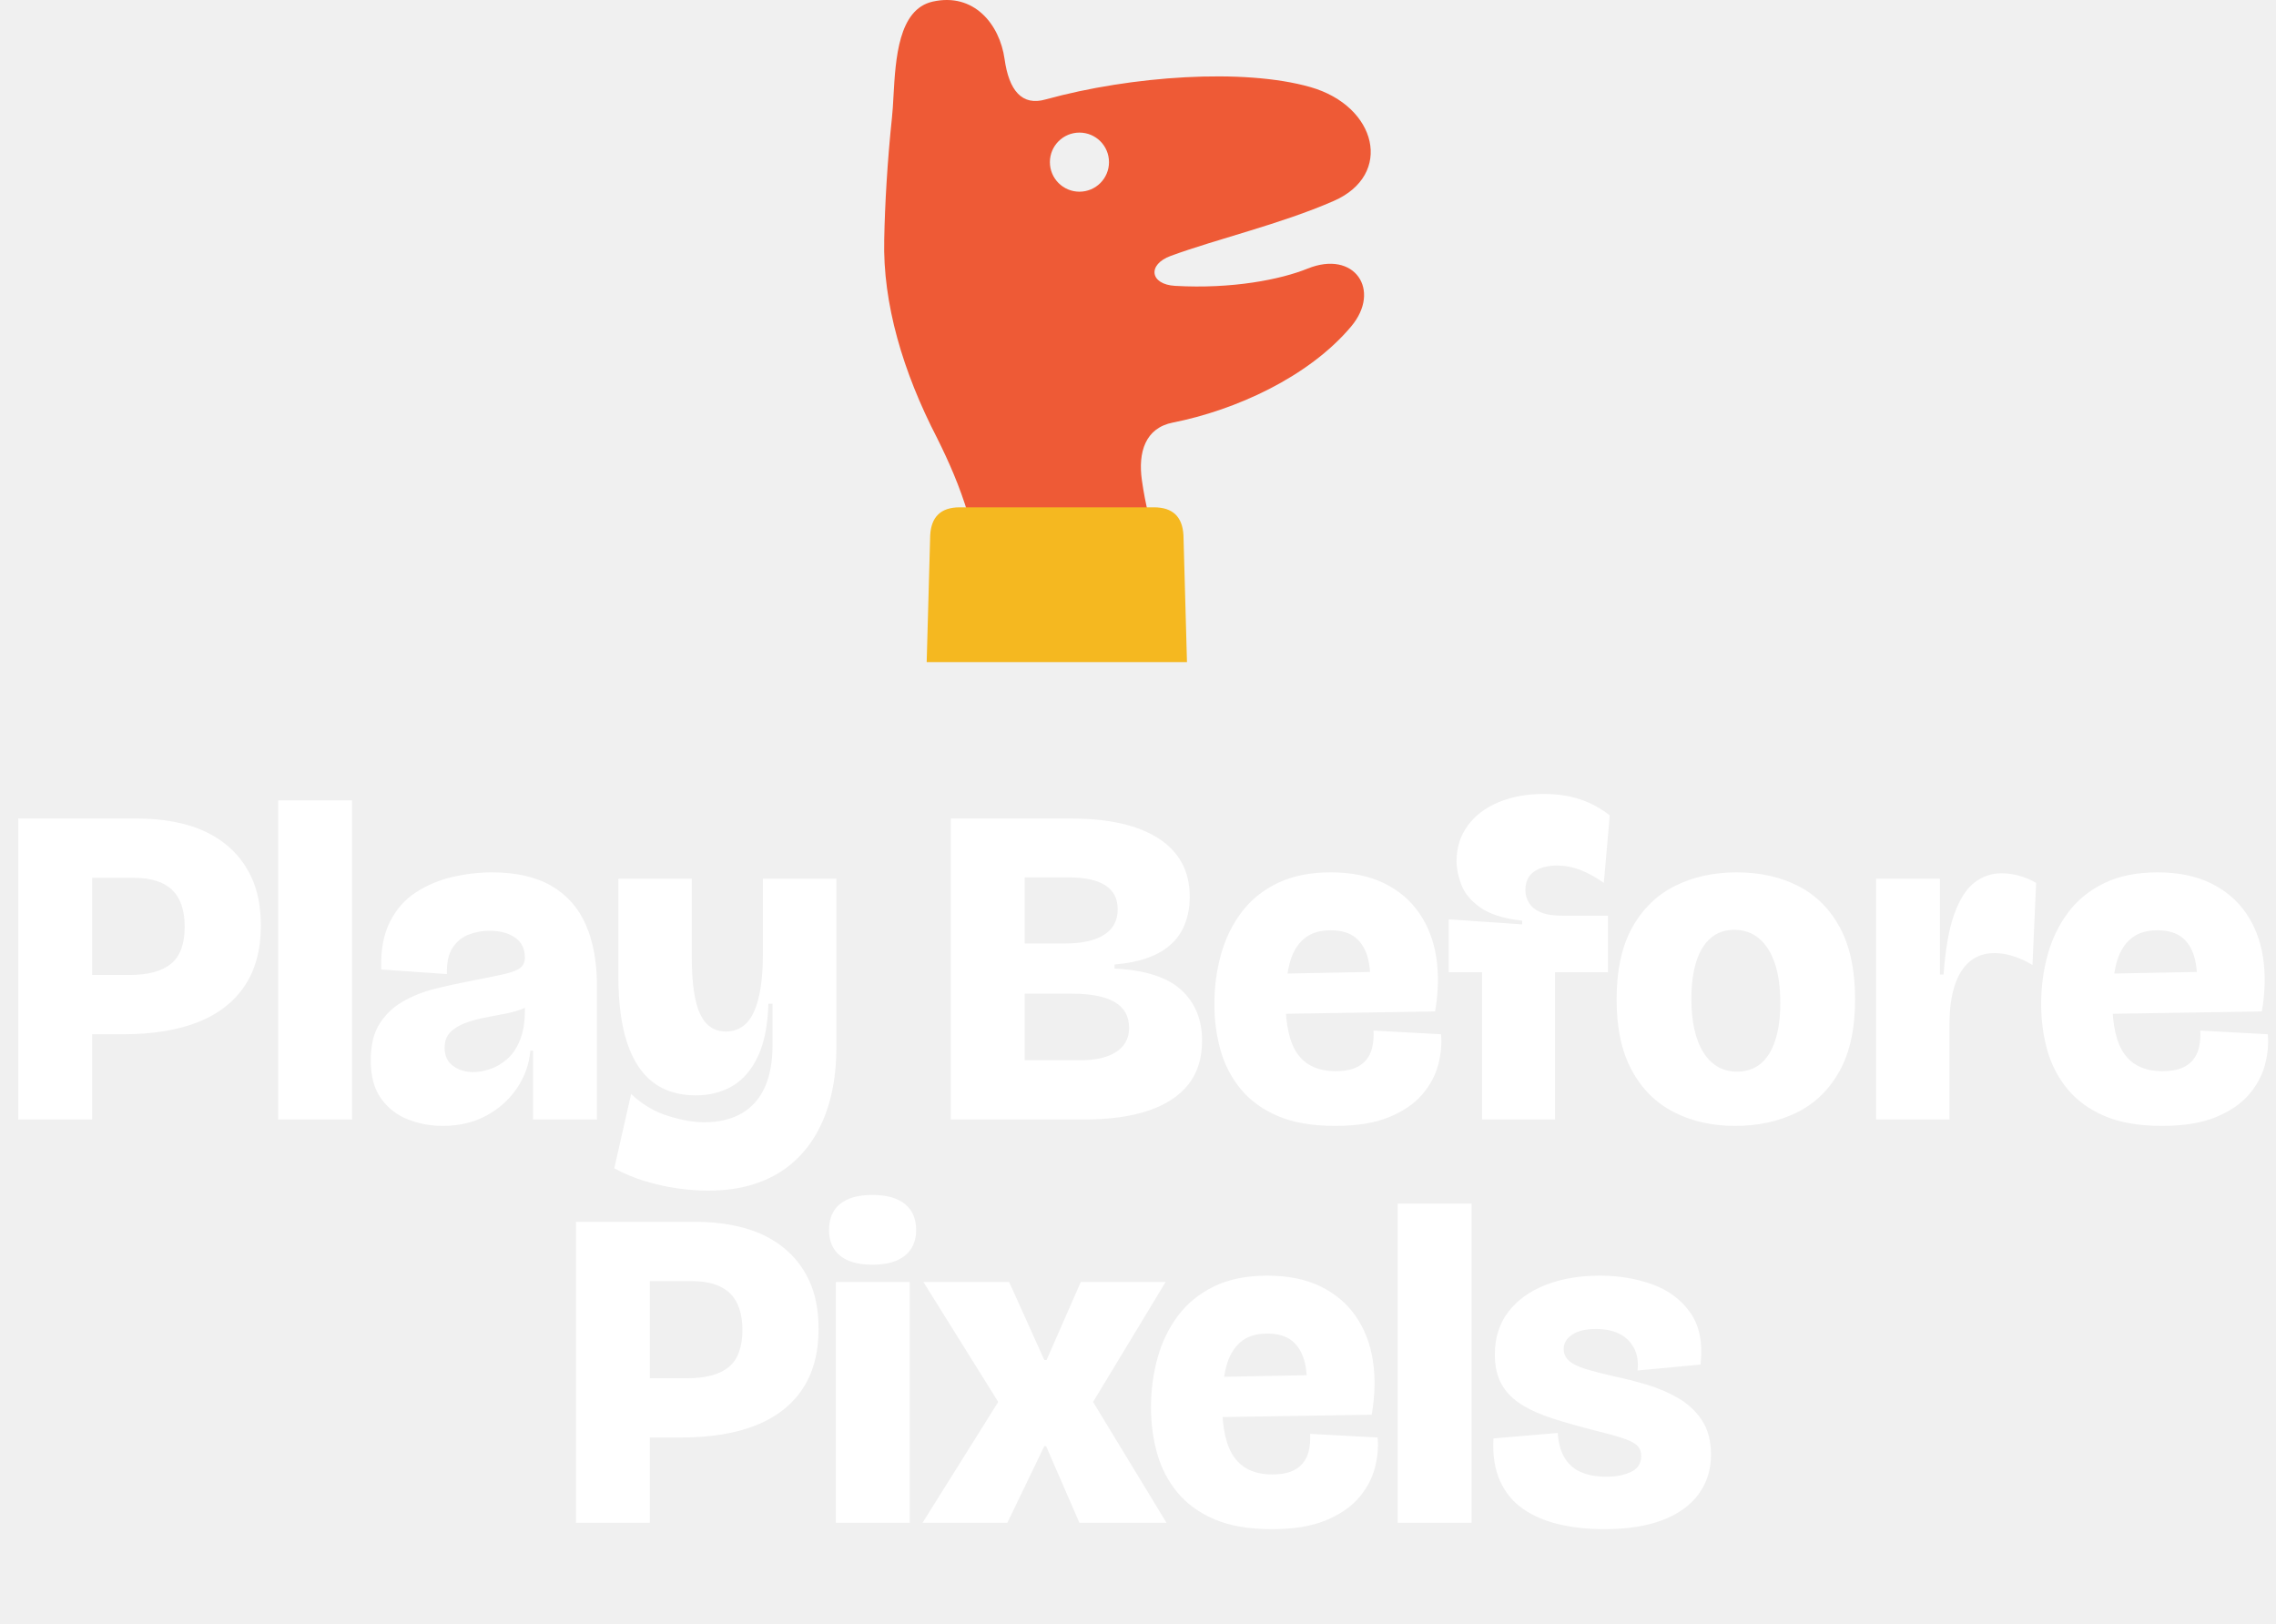
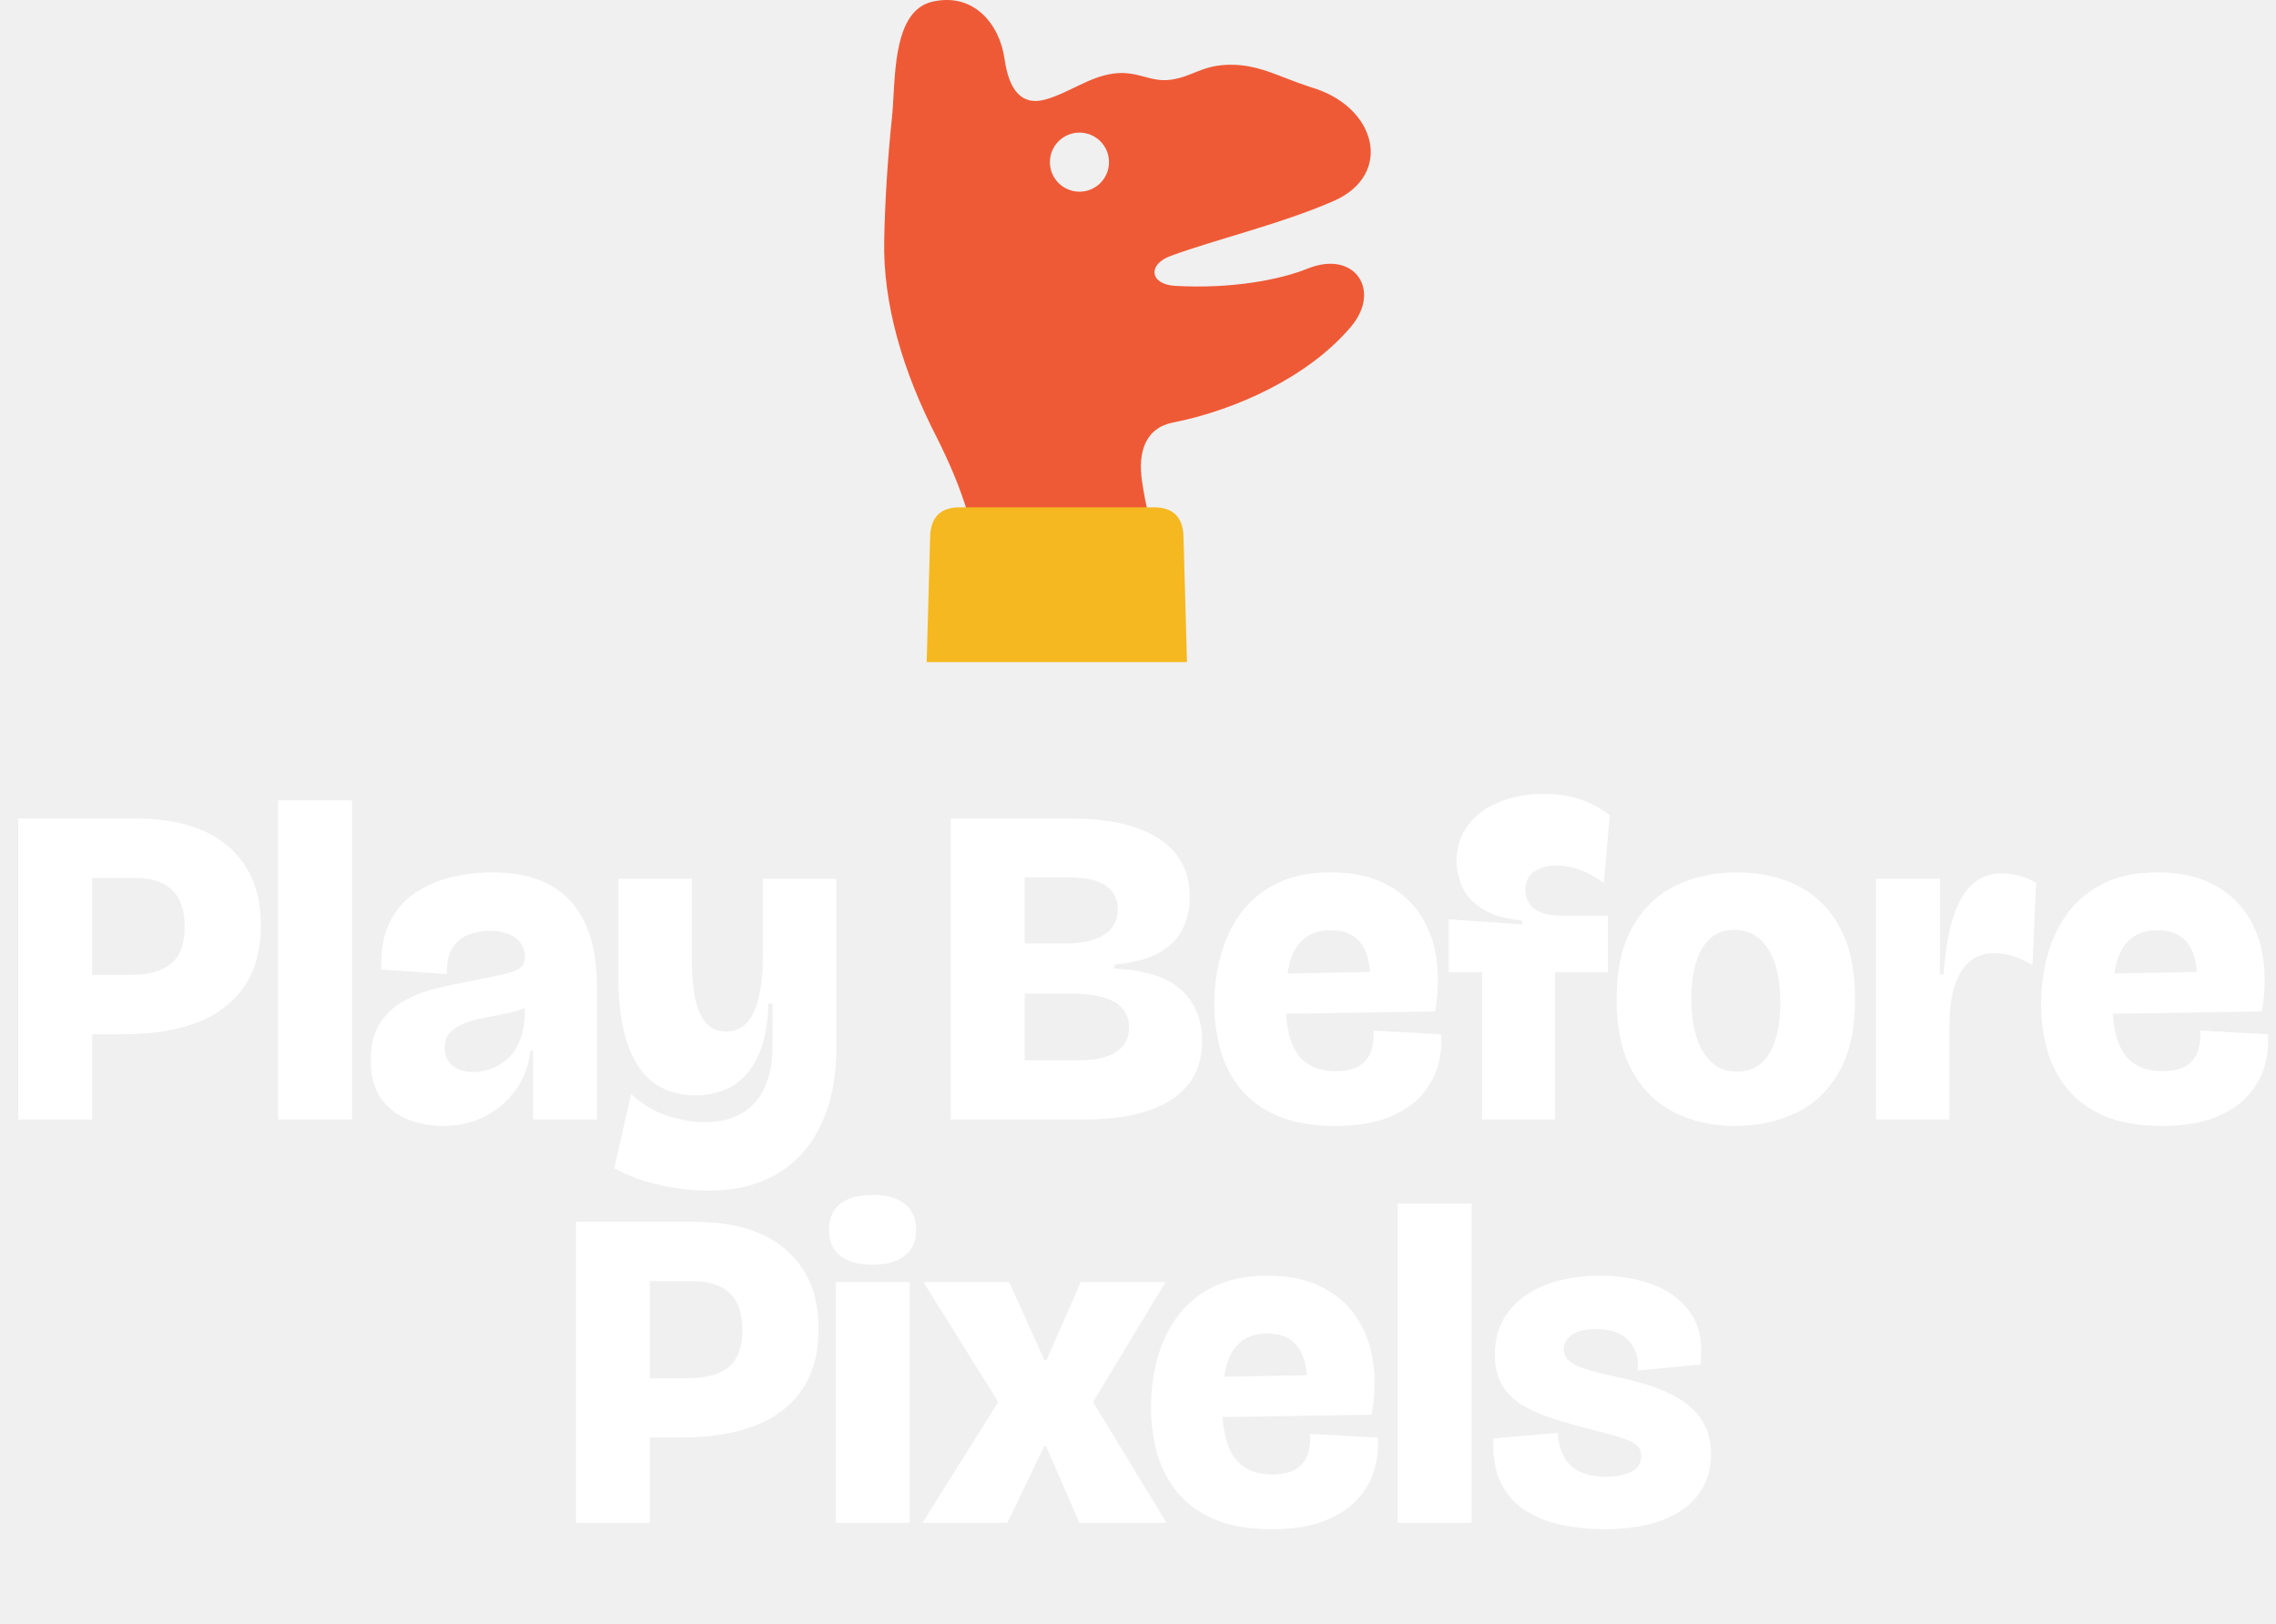
<svg xmlns="http://www.w3.org/2000/svg" viewBox="0 0 499.1 355.96" width="499.1" height="355.96" role="img" aria-label="Play Before Pixels">
-   <path fill="#EE5A36" d="M212.3 112.8C210.47 106.69 208.12 101.34 205.48 96.04C197.98 81.51 193.55 66.56 193.9 52.48C194.05 44.67 194.6 35.25 195.6 25.76C195.75 24.39 195.84 22.8 195.93 21.09C196.39 12.91 197 2.06 204.5 0.36C213.56 -1.69 219.21 5.31 220.29 12.94C221.25 19.82 224.08 23.32 229.32 21.8C248.07 16.63 272.75 14.92 287.36 19.1C301.97 23.27 305.65 38.34 292.43 44.09C280.69 49.2 267.11 52.32 256.73 56.12C251.55 58.02 252.16 62.37 257.66 62.69C270.22 63.41 280.83 61.3 286.73 58.91C297.05 54.74 302.97 63.64 296.3 71.59C286.96 82.72 270.84 89.97 257.2 92.67C251.13 93.86 249.54 99.19 250.4 105.3C250.79 108.09 251.3 110.53 251.79 112.8L212.3 112.8ZM243.19 35.56C243.19 31.98 240.29 29.08 236.71 29.08C233.13 29.08 230.23 31.98 230.23 35.56C230.23 39.14 233.13 42.04 236.71 42.04C240.29 42.04 243.19 39.14 243.19 35.56Z" />
+   <path fill="#EE5A36" d="M212.3 112.8C210.47 106.69 208.12 101.34 205.48 96.04C197.98 81.51 193.55 66.56 193.9 52.48C194.05 44.67 194.6 35.25 195.6 25.76C195.75 24.39 195.84 22.8 195.93 21.09C196.39 12.91 197 2.06 204.5 0.36C213.56 -1.69 219.21 5.31 220.29 12.94C221.25 19.82 224.08 23.32 229.32 21.8C234.56 20.29 238.76 16.89 244.1 16.14C246.88 15.75 248.95 16.3 250.94 16.83C252.78 17.32 254.55 17.79 256.76 17.48C261.34 16.83 263.35 14.53 268.76 14.23C273.8 13.98 277.44 15.38 281.85 17.09C283.53 17.74 285.33 18.43 287.36 19.1C301.97 23.27 305.65 38.34 292.43 44.09C280.69 49.2 267.11 52.32 256.73 56.12C251.55 58.02 252.16 62.37 257.66 62.69C270.22 63.41 280.83 61.3 286.73 58.91C297.05 54.74 302.97 63.64 296.3 71.59C286.96 82.72 270.84 89.97 257.2 92.67C251.13 93.86 249.54 99.19 250.4 105.3C250.79 108.09 251.3 110.53 251.79 112.8L212.3 112.8ZM243.19 35.56C243.19 31.98 240.29 29.08 236.71 29.08C233.13 29.08 230.23 31.98 230.23 35.56C230.23 39.14 233.13 42.04 236.71 42.04C240.29 42.04 243.19 39.14 243.19 35.56Z" />
  <path fill="#F5B820" d="M203.21 145.2L203.98 117.43Q204.29 111.26 210.46 111.26L253.04 111.26Q259.21 111.26 259.52 117.43L260.29 145.2L203.21 145.2Z" />
  <path fill="#FFFFFF" d="M16.1 226.82V213.82H28.4Q34.5 213.82 37.5 211.37Q40.5 208.92 40.5 203.22Q40.5 197.82 37.75 195.17Q35 192.52 29.4 192.52H16.1V179.52H30.3Q36 179.52 40.9 180.87Q45.8 182.22 49.45 185.12Q53.1 188.02 55.15 192.42Q57.2 196.82 57.2 203.02Q57.2 210.92 53.65 216.22Q50.1 221.52 43.4 224.17Q36.7 226.82 27 226.82ZM4 245.52V179.52H20.2V245.52ZM61 245.52V175.52H77.2V245.52ZM97.1 246.92Q93.1 246.92 89.5 245.52Q85.9 244.12 83.6 240.97Q81.3 237.82 81.3 232.52Q81.3 227.62 83.2 224.57Q85.1 221.52 88.3 219.67Q91.5 217.82 95.3 216.87Q99.1 215.92 102.8 215.22Q108 214.22 110.6 213.62Q113.2 213.02 114.15 212.22Q115.1 211.42 115.1 210.02Q115.1 207.12 112.95 205.62Q110.8 204.12 107.3 204.12Q105.1 204.12 102.9 204.92Q100.7 205.72 99.3 207.77Q97.9 209.82 98 213.62L83.6 212.62Q83.4 206.32 85.5 202.17Q87.6 198.02 91.25 195.67Q94.9 193.32 99.25 192.32Q103.6 191.32 107.9 191.32Q115.8 191.32 120.9 194.27Q126 197.22 128.45 202.77Q130.9 208.32 130.9 216.22V225.62Q130.9 228.92 130.9 232.27Q130.9 235.62 130.9 238.92Q130.9 242.22 130.9 245.52H116.9Q116.9 241.92 116.9 238.22Q116.9 234.52 116.9 230.42H116.3Q115.9 234.92 113.35 238.67Q110.8 242.42 106.65 244.67Q102.5 246.92 97.1 246.92ZM103.8 235.12Q105.5 235.12 107.45 234.47Q109.4 233.82 111.15 232.32Q112.9 230.82 114 228.17Q115.1 225.52 115.1 221.62V219.22L117.8 218.92Q117 220.22 115.15 221.02Q113.3 221.82 111 222.27Q108.7 222.72 106.35 223.17Q104 223.62 102 224.37Q100 225.12 98.75 226.37Q97.5 227.62 97.5 229.82Q97.5 232.42 99.35 233.77Q101.2 235.12 103.8 235.12ZM155.2 261.12Q152.2 261.12 148.6 260.62Q145 260.12 141.4 259.02Q137.8 257.92 134.7 256.22L138.4 239.92Q142 243.32 146.45 244.72Q150.9 246.12 154.4 246.12Q159.3 246.12 162.65 244.17Q166 242.22 167.7 238.47Q169.4 234.72 169.4 229.32V220.12H168.5Q168.3 227.12 166.25 231.57Q164.2 236.02 160.7 238.12Q157.2 240.22 152.6 240.22Q146.9 240.22 143.15 237.32Q139.4 234.42 137.5 228.62Q135.6 222.82 135.6 214.12V192.72H151.7V209.92Q151.7 218.42 153.5 222.32Q155.3 226.22 159.2 226.22Q161.2 226.22 162.75 225.17Q164.3 224.12 165.3 221.97Q166.3 219.82 166.8 216.57Q167.3 213.32 167.3 209.02V192.72H183.4V229.92Q183.4 235.32 182.3 240.07Q181.2 244.82 179 248.67Q176.8 252.52 173.45 255.32Q170.1 258.12 165.55 259.62Q161 261.12 155.2 261.12ZM208.5 245.52V179.52H235.1Q241.2 179.52 245.95 180.62Q250.7 181.72 254.05 183.87Q257.4 186.02 259.15 189.22Q260.9 192.42 260.9 196.72Q260.9 200.72 259.25 203.92Q257.6 207.12 253.95 209.07Q250.3 211.02 244.4 211.52V212.42Q254.5 212.92 259.05 217.12Q263.6 221.32 263.6 228.22Q263.6 234.02 260.6 237.82Q257.6 241.62 251.85 243.57Q246.1 245.52 237.6 245.52ZM224.7 232.52H236.9Q242 232.52 244.8 230.67Q247.6 228.82 247.6 225.42Q247.6 221.62 244.45 219.77Q241.3 217.92 235 217.92H224.7ZM224.7 206.92H233.4Q239.1 206.92 242.1 205.02Q245.1 203.12 245.1 199.42Q245.1 195.92 242.4 194.17Q239.7 192.42 234.3 192.42H224.7ZM292.8 246.92Q285.3 246.92 280.25 244.77Q275.2 242.62 272.1 238.87Q269 235.12 267.65 230.32Q266.3 225.52 266.3 220.22Q266.3 214.52 267.75 209.32Q269.2 204.12 272.25 200.07Q275.3 196.02 280.15 193.67Q285 191.32 291.8 191.32Q298.6 191.32 303.45 193.67Q308.3 196.02 311.2 200.22Q314.1 204.42 314.95 209.92Q315.8 215.42 314.7 221.82L276.4 222.42V213.62L302.3 213.12L300.2 218.22Q300.8 213.62 300.05 210.47Q299.3 207.32 297.3 205.67Q295.3 204.02 291.8 204.02Q288.1 204.02 285.9 205.92Q283.7 207.82 282.8 211.27Q281.9 214.72 281.9 219.42Q281.9 227.52 284.6 231.22Q287.3 234.92 292.9 234.92Q295.3 234.92 296.9 234.32Q298.5 233.72 299.5 232.57Q300.5 231.42 300.9 229.77Q301.3 228.12 301.2 226.02L316 226.82Q316.3 230.12 315.35 233.62Q314.4 237.12 311.8 240.12Q309.2 243.12 304.55 245.02Q299.9 246.92 292.8 246.92ZM325 245.52V213.22H317.7V201.62L333.8 202.72V201.92Q327.7 201.22 324.6 199.02Q321.5 196.82 320.45 194.02Q319.4 191.22 319.4 188.92Q319.4 184.42 321.85 181.07Q324.3 177.72 328.65 175.92Q333 174.12 338.5 174.12Q343 174.12 346.55 175.32Q350.1 176.52 353 178.82L351.7 193.62Q349 191.72 346.5 190.77Q344 189.82 341.4 189.82Q338.4 189.82 336.45 191.12Q334.5 192.42 334.5 195.22Q334.5 196.72 335.3 198.02Q336.1 199.32 337.85 200.07Q339.6 200.82 342.6 200.82H352.6V213.22H341V245.52ZM380.5 246.92Q372.9 246.92 367 243.87Q361.1 240.82 357.8 234.67Q354.5 228.52 354.5 219.22Q354.5 209.52 357.95 203.37Q361.4 197.22 367.35 194.27Q373.3 191.32 380.8 191.32Q388.6 191.32 394.45 194.37Q400.3 197.42 403.55 203.57Q406.8 209.72 406.8 219.12Q406.8 228.82 403.35 234.97Q399.9 241.12 393.95 244.02Q388 246.92 380.5 246.92ZM380.9 235.02Q384 235.02 386.1 233.27Q388.2 231.52 389.3 228.12Q390.4 224.72 390.4 220.02Q390.4 214.82 389.2 211.27Q388 207.72 385.75 205.82Q383.5 203.92 380.3 203.92Q377.3 203.92 375.2 205.67Q373.1 207.42 372 210.82Q370.9 214.22 370.9 219.02Q370.9 226.62 373.55 230.82Q376.2 235.02 380.9 235.02ZM411.4 245.52V216.82V192.72H425.4V213.72H426.2Q426.8 205.32 428.55 200.47Q430.3 195.62 432.95 193.57Q435.6 191.52 438.9 191.52Q440.7 191.52 442.65 192.02Q444.6 192.52 446.5 193.62L445.7 211.62Q443.5 210.32 441.4 209.67Q439.3 209.02 437.4 209.02Q434.2 209.02 432 210.82Q429.8 212.62 428.65 216.12Q427.5 219.62 427.5 224.62V245.52ZM474.1 246.92Q466.6 246.92 461.55 244.77Q456.5 242.62 453.4 238.87Q450.3 235.12 448.95 230.32Q447.6 225.52 447.6 220.22Q447.6 214.52 449.05 209.32Q450.5 204.12 453.55 200.07Q456.6 196.02 461.45 193.67Q466.3 191.32 473.1 191.32Q479.9 191.32 484.75 193.67Q489.6 196.02 492.5 200.22Q495.4 204.42 496.25 209.92Q497.1 215.42 496 221.82L457.7 222.42V213.62L483.6 213.12L481.5 218.22Q482.1 213.62 481.35 210.47Q480.6 207.32 478.6 205.67Q476.6 204.02 473.1 204.02Q469.4 204.02 467.2 205.92Q465 207.82 464.1 211.27Q463.2 214.72 463.2 219.42Q463.2 227.52 465.9 231.22Q468.6 234.92 474.2 234.92Q476.6 234.92 478.2 234.32Q479.8 233.72 480.8 232.57Q481.8 231.42 482.2 229.77Q482.6 228.12 482.5 226.02L497.3 226.82Q497.6 230.12 496.65 233.62Q495.7 237.12 493.1 240.12Q490.5 243.12 485.85 245.02Q481.2 246.92 474.1 246.92ZM138.4 315.26V302.26H150.7Q156.8 302.26 159.8 299.81Q162.8 297.36 162.8 291.66Q162.8 286.26 160.05 283.61Q157.3 280.96 151.7 280.96H138.4V267.96H152.6Q158.3 267.96 163.2 269.31Q168.1 270.66 171.75 273.56Q175.4 276.46 177.45 280.86Q179.5 285.26 179.5 291.46Q179.5 299.36 175.95 304.66Q172.4 309.96 165.7 312.61Q159 315.26 149.3 315.26ZM126.3 333.96V267.96H142.5V333.96ZM183.3 333.96V281.16H199.5V333.96ZM191.3 277.36Q186.7 277.36 184.25 275.41Q181.8 273.46 181.8 269.76Q181.8 265.96 184.25 264.01Q186.7 262.06 191.3 262.06Q196 262.06 198.45 264.06Q200.9 266.06 200.9 269.76Q200.9 273.36 198.45 275.36Q196 277.36 191.3 277.36ZM202.3 333.96 218.9 307.46 202.5 281.16H221.3L229 298.26H229.5L237 281.16H255.6L239.7 307.46L255.8 333.96H236.7L229.4 317.16H229L220.9 333.96ZM278.9 335.36Q271.4 335.36 266.35 333.21Q261.3 331.06 258.2 327.31Q255.1 323.56 253.75 318.76Q252.4 313.96 252.4 308.66Q252.4 302.96 253.85 297.76Q255.3 292.56 258.35 288.51Q261.4 284.46 266.25 282.11Q271.1 279.76 277.9 279.76Q284.7 279.76 289.55 282.11Q294.4 284.46 297.3 288.66Q300.2 292.86 301.05 298.36Q301.9 303.86 300.8 310.26L262.5 310.86V302.06L288.4 301.56L286.3 306.66Q286.9 302.06 286.15 298.91Q285.4 295.76 283.4 294.11Q281.4 292.46 277.9 292.46Q274.2 292.46 272 294.36Q269.8 296.26 268.9 299.71Q268 303.16 268 307.86Q268 315.96 270.7 319.66Q273.4 323.36 279 323.36Q281.4 323.36 283 322.76Q284.6 322.16 285.6 321.01Q286.6 319.86 287 318.21Q287.4 316.56 287.3 314.46L302.1 315.26Q302.4 318.56 301.45 322.06Q300.5 325.56 297.9 328.56Q295.3 331.56 290.65 333.46Q286 335.36 278.9 335.36ZM306.5 333.96V263.96H322.7V333.96ZM351.8 335.36Q346.5 335.36 341.95 334.31Q337.4 333.26 334.05 330.96Q330.7 328.66 328.95 324.81Q327.2 320.96 327.5 315.46L341.6 314.26Q341.8 317.56 343.1 319.71Q344.4 321.86 346.7 322.86Q349 323.86 352.3 323.86Q355.4 323.86 357.65 322.81Q359.9 321.76 359.9 319.26Q359.9 317.96 359.1 317.11Q358.3 316.26 356.15 315.51Q354 314.76 349.9 313.76Q344.8 312.46 340.7 311.16Q336.6 309.86 333.7 308.06Q330.8 306.26 329.3 303.61Q327.8 300.96 327.8 297.06Q327.8 291.56 330.75 287.71Q333.7 283.86 338.9 281.81Q344.1 279.76 350.9 279.76Q357 279.76 362.3 281.66Q367.6 283.56 370.65 287.86Q373.7 292.16 372.9 299.26L359.1 300.56Q359.4 297.66 358.3 295.61Q357.2 293.56 355.1 292.51Q353 291.46 350 291.46Q346.6 291.46 344.75 292.71Q342.9 293.96 342.9 295.86Q342.9 297.36 344.05 298.41Q345.2 299.46 347.65 300.21Q350.1 300.96 354 301.86Q357.4 302.56 361.1 303.66Q364.8 304.76 368 306.61Q371.2 308.46 373.2 311.46Q375.2 314.46 375.2 319.06Q375.2 323.96 372.5 327.66Q369.8 331.36 364.6 333.36Q359.4 335.36 351.8 335.36Z" />
</svg>
